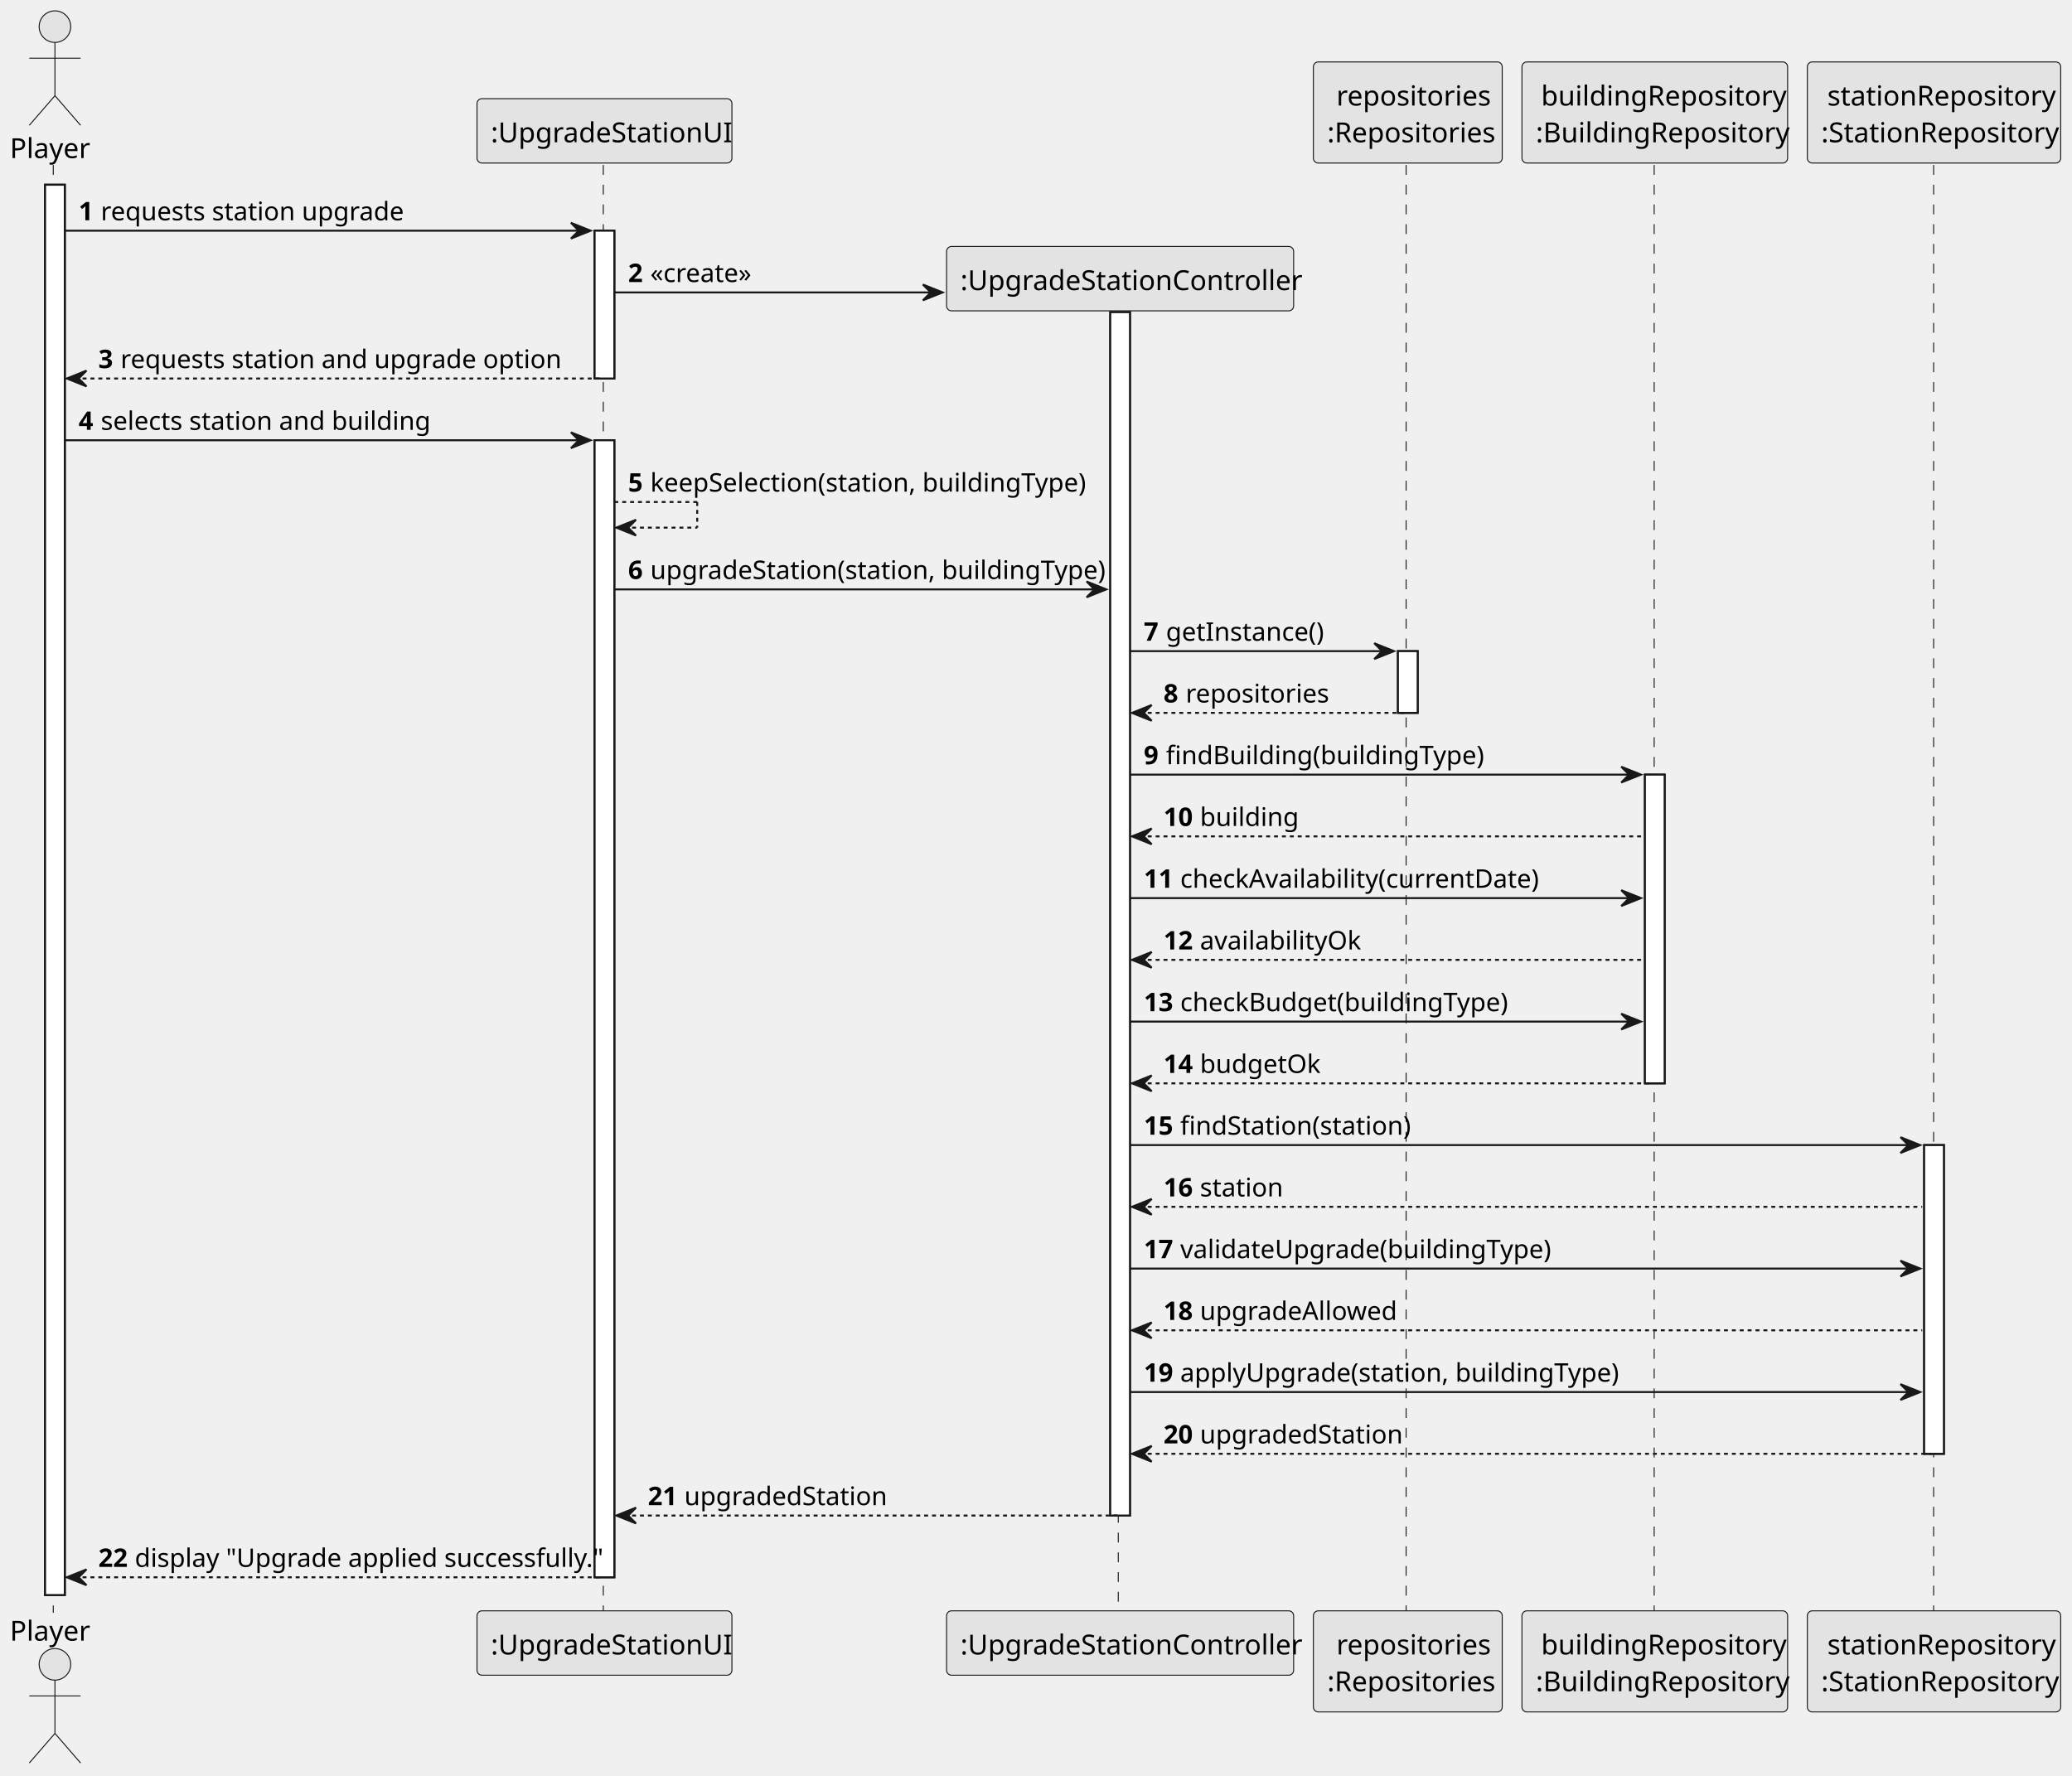
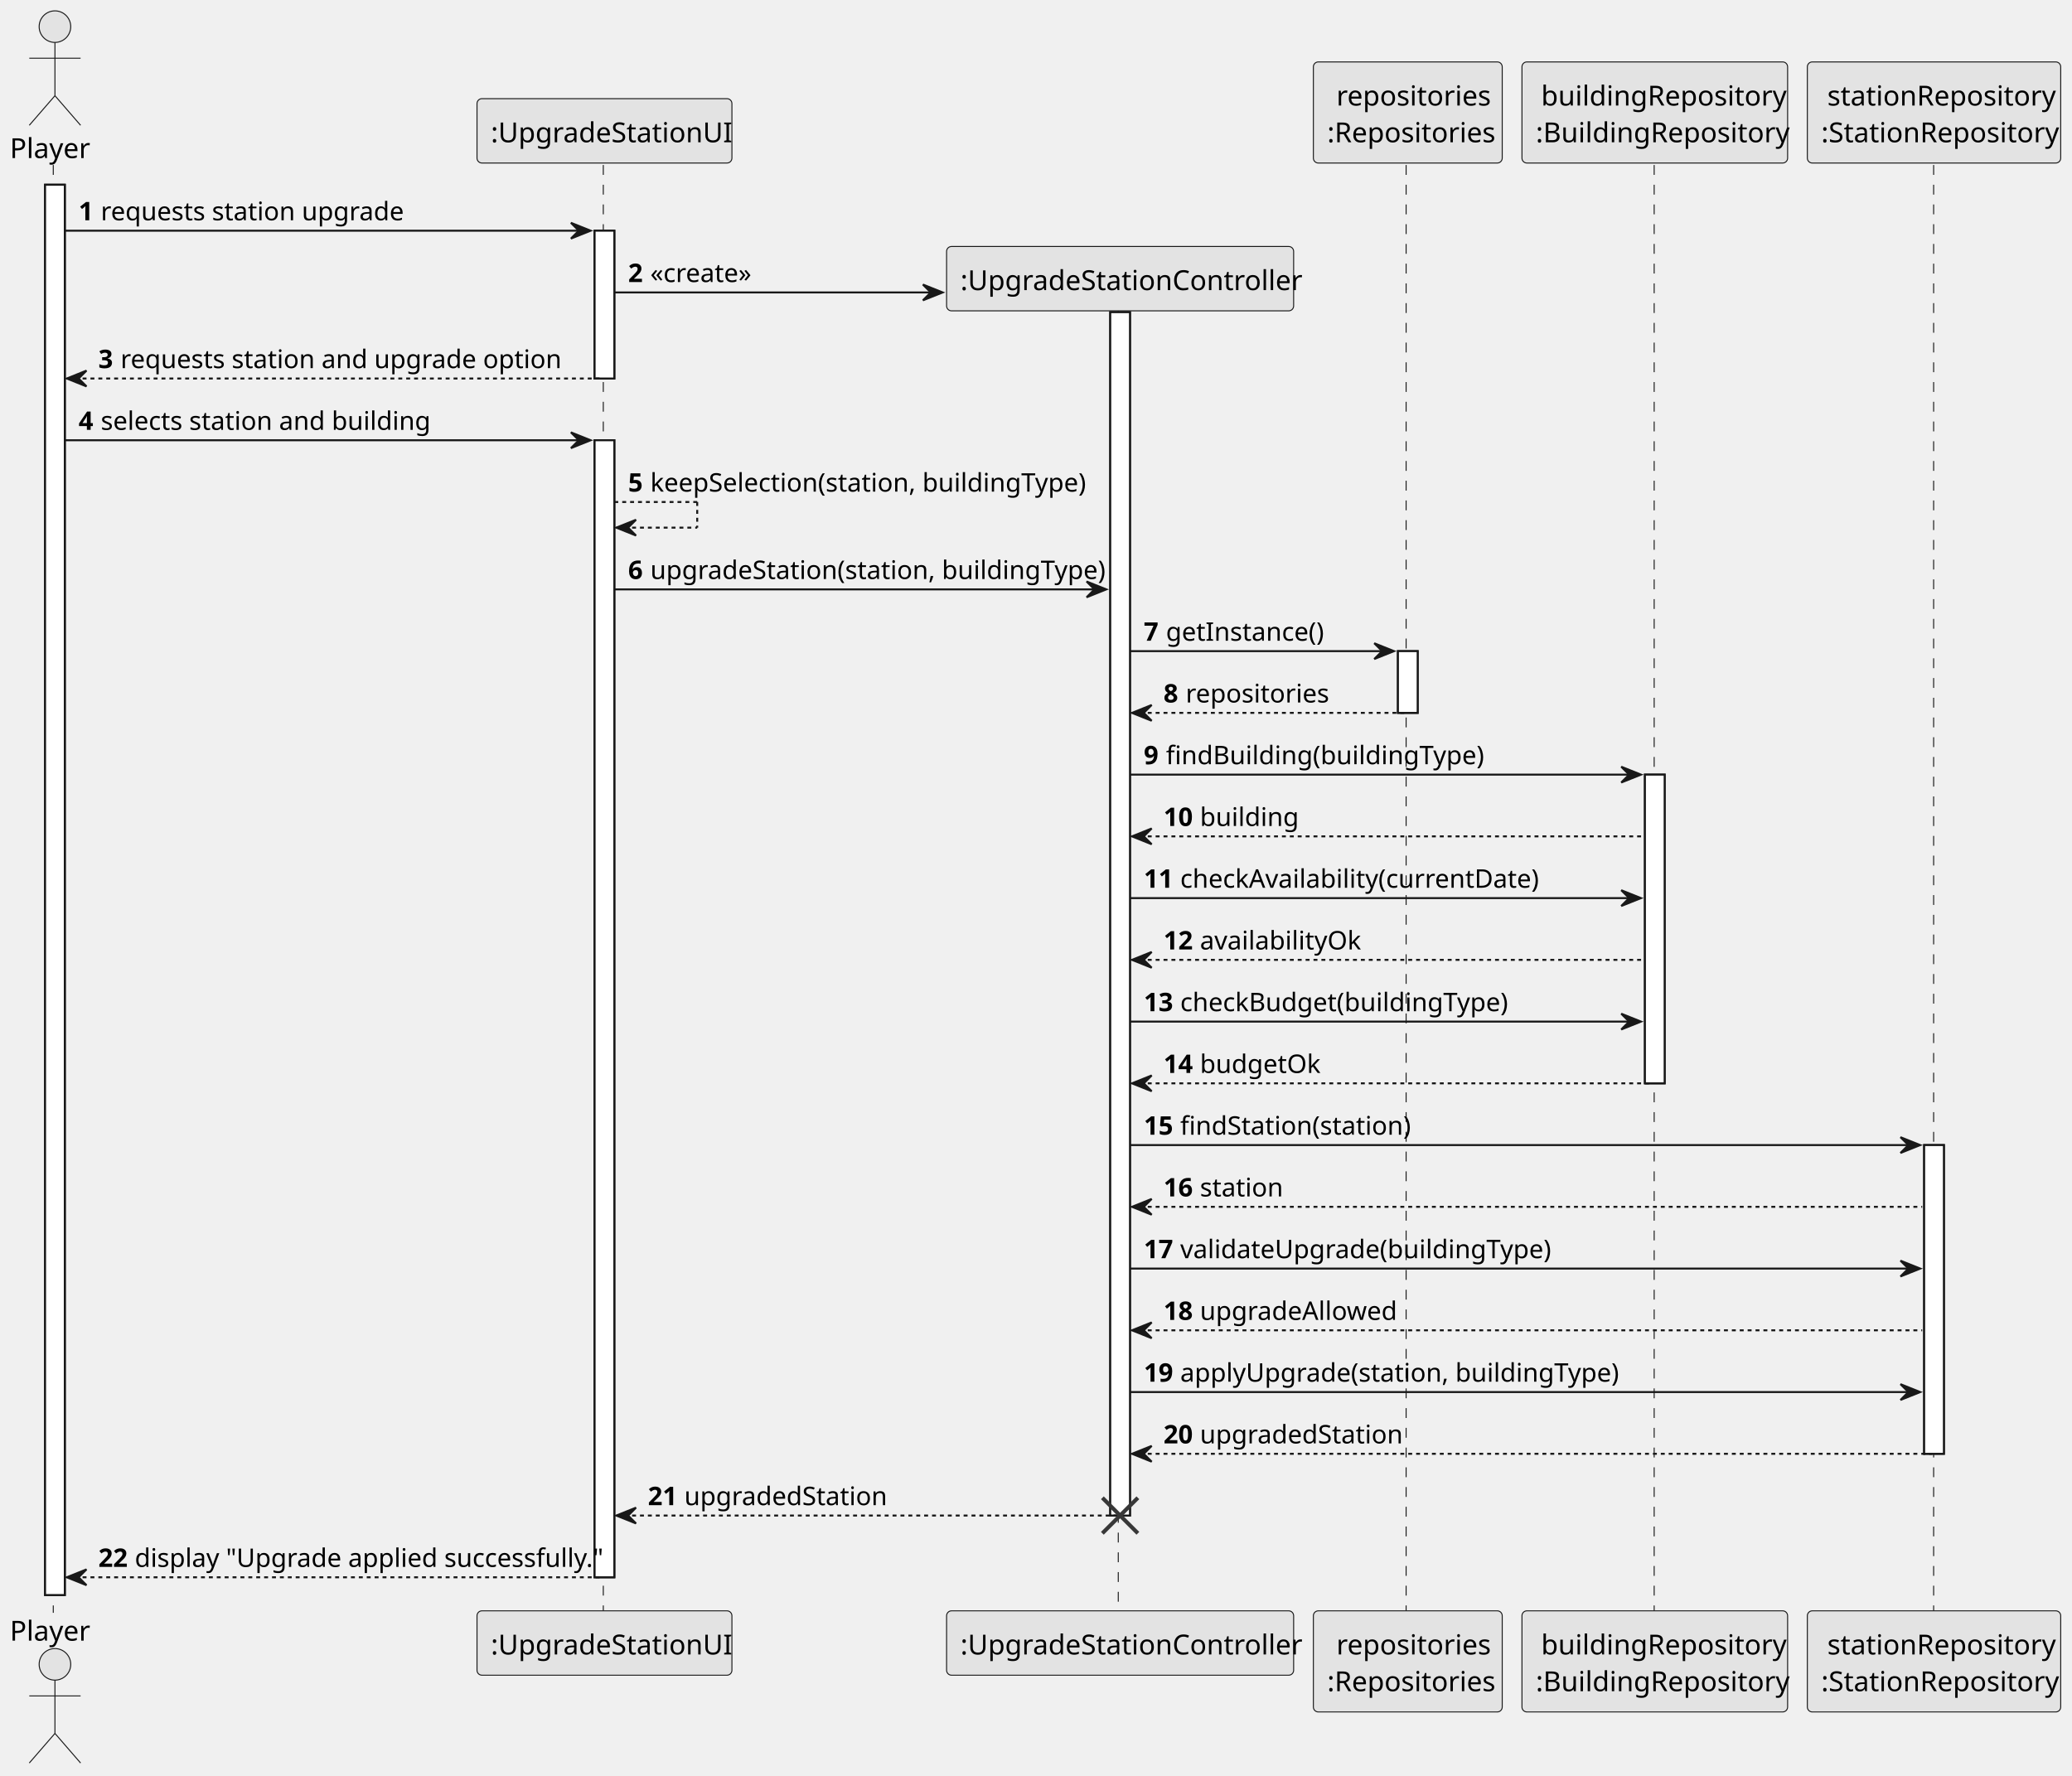
<svg xmlns="http://www.w3.org/2000/svg" contentStyleType="text/css" height="900px" preserveAspectRatio="none" style="width:1050px;height:900px;background:#FFFFFF;" version="1.1" viewBox="0 0 1050 900" width="1050px" zoomAndPan="magnify">
  <defs />
  <g>
    <rect fill="#FFFFFF" height="714.732" style="stroke:#181818;stroke-width:1.0;" width="10" x="22.841" y="93.621" />
    <rect fill="#FFFFFF" height="74.912" style="stroke:#181818;stroke-width:1.0;" width="10" x="301.316" y="116.912" />
    <rect fill="#FFFFFF" height="576.238" style="stroke:#181818;stroke-width:1.0;" width="10" x="301.316" y="223.115" />
    <rect fill="#FFFFFF" height="609.859" style="stroke:#181818;stroke-width:1.0;" width="10" x="562.626" y="158.203" />
    <rect fill="#FFFFFF" height="31.291" style="stroke:#181818;stroke-width:1.0;" width="10" x="708.412" y="329.988" />
    <rect fill="#FFFFFF" height="156.455" style="stroke:#181818;stroke-width:1.0;" width="10" x="833.574" y="392.57" />
    <rect fill="#FFFFFF" height="156.455" style="stroke:#181818;stroke-width:1.0;" width="10" x="975.08" y="580.316" />
    <line style="stroke:#181818;stroke-width:0.5;stroke-dasharray:5.0,5.0;" x1="27" x2="27" y1="83.621" y2="817.354" />
    <line style="stroke:#181818;stroke-width:0.5;stroke-dasharray:5.0,5.0;" x1="305.727" x2="305.727" y1="83.621" y2="817.354" />
    <line style="stroke:#181818;stroke-width:0.5;stroke-dasharray:5.0,5.0;" x1="566.692" x2="566.692" y1="156.723" y2="817.354" />
    <line style="stroke:#181818;stroke-width:0.5;stroke-dasharray:5.0,5.0;" x1="712.561" x2="712.561" y1="83.621" y2="817.354" />
    <line style="stroke:#181818;stroke-width:0.5;stroke-dasharray:5.0,5.0;" x1="838.264" x2="838.264" y1="83.621" y2="817.354" />
    <line style="stroke:#181818;stroke-width:0.5;stroke-dasharray:5.0,5.0;" x1="979.884" x2="979.884" y1="83.621" y2="817.354" />
    <text fill="#000000" font-family="sans-serif" font-size="14" lengthAdjust="spacing" textLength="39.683" x="5" y="80.107">Player</text>
    <ellipse cx="27.841" cy="13.5" fill="#E3E3E3" rx="8" ry="8" style="stroke:#181818;stroke-width:0.5;" />
    <path d="M27.841,21.5 L27.841,48.5 M14.841,29.5 L40.841,29.5 M27.841,48.5 L14.841,63.5 M27.841,48.5 L40.841,63.5 " fill="none" style="stroke:#181818;stroke-width:0.5;" />
    <text fill="#000000" font-family="sans-serif" font-size="14" lengthAdjust="spacing" textLength="39.683" x="5" y="831.461">Player</text>
    <ellipse cx="27.841" cy="843.475" fill="#E3E3E3" rx="8" ry="8" style="stroke:#181818;stroke-width:0.5;" />
    <path d="M27.841,851.475 L27.841,878.475 M14.841,859.475 L40.841,859.475 M27.841,878.475 L14.841,893.475 M27.841,878.475 L40.841,893.475 " fill="none" style="stroke:#181818;stroke-width:0.5;" />
    <rect fill="#E3E3E3" height="32.621" rx="2.5" ry="2.5" style="stroke:#181818;stroke-width:0.5;" width="129.179" x="241.727" y="50" />
    <text fill="#000000" font-family="sans-serif" font-size="14" lengthAdjust="spacing" textLength="115.179" x="248.727" y="72.107">:UpgradeStationUI</text>
    <rect fill="#E3E3E3" height="32.621" rx="2.5" ry="2.5" style="stroke:#181818;stroke-width:0.5;" width="129.179" x="241.727" y="816.354" />
    <text fill="#000000" font-family="sans-serif" font-size="14" lengthAdjust="spacing" textLength="115.179" x="248.727" y="838.461">:UpgradeStationUI</text>
    <rect fill="#E3E3E3" height="32.621" rx="2.5" ry="2.5" style="stroke:#181818;stroke-width:0.5;" width="175.868" x="479.692" y="816.354" />
    <text fill="#000000" font-family="sans-serif" font-size="14" lengthAdjust="spacing" textLength="161.868" x="486.692" y="838.461">:UpgradeStationController</text>
    <rect fill="#E3E3E3" height="51.242" rx="2.5" ry="2.5" style="stroke:#181818;stroke-width:0.5;" width="95.703" x="665.561" y="31.379" />
    <text fill="#000000" font-family="sans-serif" font-size="14" lengthAdjust="spacing" textLength="72.365" x="677.23" y="53.486">repositories</text>
    <text fill="#000000" font-family="sans-serif" font-size="14" lengthAdjust="spacing" textLength="81.703" x="672.561" y="72.107">:Repositories</text>
    <rect fill="#E3E3E3" height="51.242" rx="2.5" ry="2.5" style="stroke:#181818;stroke-width:0.5;" width="95.703" x="665.561" y="816.354" />
    <text fill="#000000" font-family="sans-serif" font-size="14" lengthAdjust="spacing" textLength="72.365" x="677.23" y="838.461">repositories</text>
    <text fill="#000000" font-family="sans-serif" font-size="14" lengthAdjust="spacing" textLength="81.703" x="672.561" y="857.082">:Repositories</text>
    <rect fill="#E3E3E3" height="51.242" rx="2.5" ry="2.5" style="stroke:#181818;stroke-width:0.5;" width="134.62" x="771.264" y="31.379" />
    <text fill="#000000" font-family="sans-serif" font-size="14" lengthAdjust="spacing" textLength="115.179" x="780.984" y="53.486">buildingRepository</text>
    <text fill="#000000" font-family="sans-serif" font-size="14" lengthAdjust="spacing" textLength="120.62" x="778.264" y="72.107">:BuildingRepository</text>
    <rect fill="#E3E3E3" height="51.242" rx="2.5" ry="2.5" style="stroke:#181818;stroke-width:0.5;" width="134.62" x="771.264" y="816.354" />
    <text fill="#000000" font-family="sans-serif" font-size="14" lengthAdjust="spacing" textLength="115.179" x="780.984" y="838.461">buildingRepository</text>
    <text fill="#000000" font-family="sans-serif" font-size="14" lengthAdjust="spacing" textLength="120.62" x="778.264" y="857.082">:BuildingRepository</text>
    <rect fill="#E3E3E3" height="51.242" rx="2.5" ry="2.5" style="stroke:#181818;stroke-width:0.5;" width="128.393" x="915.884" y="31.379" />
    <text fill="#000000" font-family="sans-serif" font-size="14" lengthAdjust="spacing" textLength="108.165" x="925.998" y="53.486">stationRepository</text>
    <text fill="#000000" font-family="sans-serif" font-size="14" lengthAdjust="spacing" textLength="114.393" x="922.884" y="72.107">:StationRepository</text>
    <rect fill="#E3E3E3" height="51.242" rx="2.5" ry="2.5" style="stroke:#181818;stroke-width:0.5;" width="128.393" x="915.884" y="816.354" />
    <text fill="#000000" font-family="sans-serif" font-size="14" lengthAdjust="spacing" textLength="108.165" x="925.998" y="838.461">stationRepository</text>
    <text fill="#000000" font-family="sans-serif" font-size="14" lengthAdjust="spacing" textLength="114.393" x="922.884" y="857.082">:StationRepository</text>
    <rect fill="#FFFFFF" height="714.732" style="stroke:#181818;stroke-width:1.0;" width="10" x="22.841" y="93.621" />
    <rect fill="#FFFFFF" height="74.912" style="stroke:#181818;stroke-width:1.0;" width="10" x="301.316" y="116.912" />
    <rect fill="#FFFFFF" height="576.238" style="stroke:#181818;stroke-width:1.0;" width="10" x="301.316" y="223.115" />
    <rect fill="#FFFFFF" height="609.859" style="stroke:#181818;stroke-width:1.0;" width="10" x="562.626" y="158.203" />
    <rect fill="#FFFFFF" height="31.291" style="stroke:#181818;stroke-width:1.0;" width="10" x="708.412" y="329.988" />
    <rect fill="#FFFFFF" height="156.455" style="stroke:#181818;stroke-width:1.0;" width="10" x="833.574" y="392.57" />
    <rect fill="#FFFFFF" height="156.455" style="stroke:#181818;stroke-width:1.0;" width="10" x="975.08" y="580.316" />
    <polygon fill="#181818" points="289.316,112.912,299.316,116.912,289.316,120.912,293.316,116.912" style="stroke:#181818;stroke-width:1.0;" />
    <line style="stroke:#181818;stroke-width:1.0;" x1="32.841" x2="295.316" y1="116.912" y2="116.912" />
    <text fill="#000000" font-family="sans-serif" font-size="13" font-weight="bold" lengthAdjust="spacing" textLength="7.23" x="39.841" y="111.649">1</text>
    <text fill="#000000" font-family="sans-serif" font-size="13" lengthAdjust="spacing" textLength="143.095" x="51.071" y="111.649">requests station upgrade</text>
    <polygon fill="#181818" points="467.692,144.203,477.692,148.203,467.692,152.203,471.692,148.203" style="stroke:#181818;stroke-width:1.0;" />
    <line style="stroke:#181818;stroke-width:1.0;" x1="311.316" x2="473.692" y1="148.203" y2="148.203" />
    <text fill="#000000" font-family="sans-serif" font-size="13" font-weight="bold" lengthAdjust="spacing" textLength="7.23" x="318.316" y="142.94">2</text>
    <text fill="#000000" font-family="sans-serif" font-size="13" lengthAdjust="spacing" textLength="50.591" x="329.546" y="142.94">«create»</text>
    <rect fill="#E3E3E3" height="32.621" rx="2.5" ry="2.5" style="stroke:#181818;stroke-width:0.5;" width="175.868" x="479.692" y="124.912" />
    <text fill="#000000" font-family="sans-serif" font-size="14" lengthAdjust="spacing" textLength="161.868" x="486.692" y="147.019">:UpgradeStationController</text>
    <polygon fill="#181818" points="43.841,187.824,33.841,191.824,43.841,195.824,39.841,191.824" style="stroke:#181818;stroke-width:1.0;" />
    <line style="stroke:#181818;stroke-width:1.0;stroke-dasharray:2.0,2.0;" x1="37.841" x2="305.316" y1="191.824" y2="191.824" />
    <text fill="#000000" font-family="sans-serif" font-size="13" font-weight="bold" lengthAdjust="spacing" textLength="7.23" x="49.841" y="186.561">3</text>
    <text fill="#000000" font-family="sans-serif" font-size="13" lengthAdjust="spacing" textLength="207.429" x="61.071" y="186.561">requests station and upgrade option</text>
    <polygon fill="#181818" points="289.316,219.115,299.316,223.115,289.316,227.115,293.316,223.115" style="stroke:#181818;stroke-width:1.0;" />
    <line style="stroke:#181818;stroke-width:1.0;" x1="32.841" x2="295.316" y1="223.115" y2="223.115" />
    <text fill="#000000" font-family="sans-serif" font-size="13" font-weight="bold" lengthAdjust="spacing" textLength="7.23" x="39.841" y="217.852">4</text>
    <text fill="#000000" font-family="sans-serif" font-size="13" lengthAdjust="spacing" textLength="156.102" x="51.071" y="217.852">selects station and building</text>
    <line style="stroke:#181818;stroke-width:1.0;stroke-dasharray:2.0,2.0;" x1="311.316" x2="353.316" y1="254.406" y2="254.406" />
    <line style="stroke:#181818;stroke-width:1.0;stroke-dasharray:2.0,2.0;" x1="353.316" x2="353.316" y1="254.406" y2="267.406" />
    <line style="stroke:#181818;stroke-width:1.0;stroke-dasharray:2.0,2.0;" x1="312.316" x2="353.316" y1="267.406" y2="267.406" />
    <polygon fill="#181818" points="322.316,263.406,312.316,267.406,322.316,271.406,318.316,267.406" style="stroke:#181818;stroke-width:1.0;" />
    <text fill="#000000" font-family="sans-serif" font-size="13" font-weight="bold" lengthAdjust="spacing" textLength="7.23" x="318.316" y="249.144">5</text>
    <text fill="#000000" font-family="sans-serif" font-size="13" lengthAdjust="spacing" textLength="209.568" x="329.546" y="249.144">keepSelection(station, buildingType)</text>
    <polygon fill="#181818" points="550.626,294.697,560.626,298.697,550.626,302.697,554.626,298.697" style="stroke:#181818;stroke-width:1.0;" />
    <line style="stroke:#181818;stroke-width:1.0;" x1="311.316" x2="556.626" y1="298.697" y2="298.697" />
    <text fill="#000000" font-family="sans-serif" font-size="13" font-weight="bold" lengthAdjust="spacing" textLength="7.23" x="318.316" y="293.435">6</text>
    <text fill="#000000" font-family="sans-serif" font-size="13" lengthAdjust="spacing" textLength="216.081" x="329.546" y="293.435">upgradeStation(station, buildingType)</text>
    <polygon fill="#181818" points="696.412,325.988,706.412,329.988,696.412,333.988,700.412,329.988" style="stroke:#181818;stroke-width:1.0;" />
    <line style="stroke:#181818;stroke-width:1.0;" x1="572.626" x2="702.412" y1="329.988" y2="329.988" />
    <text fill="#000000" font-family="sans-serif" font-size="13" font-weight="bold" lengthAdjust="spacing" textLength="7.23" x="579.626" y="324.726">7</text>
    <text fill="#000000" font-family="sans-serif" font-size="13" lengthAdjust="spacing" textLength="75.874" x="590.856" y="324.726">getInstance()</text>
    <polygon fill="#181818" points="583.626,357.279,573.626,361.279,583.626,365.279,579.626,361.279" style="stroke:#181818;stroke-width:1.0;" />
    <line style="stroke:#181818;stroke-width:1.0;stroke-dasharray:2.0,2.0;" x1="577.626" x2="712.412" y1="361.279" y2="361.279" />
    <text fill="#000000" font-family="sans-serif" font-size="13" font-weight="bold" lengthAdjust="spacing" textLength="7.23" x="589.626" y="356.017">8</text>
    <text fill="#000000" font-family="sans-serif" font-size="13" lengthAdjust="spacing" textLength="67.196" x="600.856" y="356.017">repositories</text>
    <polygon fill="#181818" points="821.574,388.57,831.574,392.57,821.574,396.57,825.574,392.57" style="stroke:#181818;stroke-width:1.0;" />
    <line style="stroke:#181818;stroke-width:1.0;" x1="572.626" x2="827.574" y1="392.57" y2="392.57" />
    <text fill="#000000" font-family="sans-serif" font-size="13" font-weight="bold" lengthAdjust="spacing" textLength="7.23" x="579.626" y="387.308">9</text>
    <text fill="#000000" font-family="sans-serif" font-size="13" lengthAdjust="spacing" textLength="149.589" x="590.856" y="387.308">findBuilding(buildingType)</text>
    <polygon fill="#181818" points="583.626,419.861,573.626,423.861,583.626,427.861,579.626,423.861" style="stroke:#181818;stroke-width:1.0;" />
    <line style="stroke:#181818;stroke-width:1.0;stroke-dasharray:2.0,2.0;" x1="577.626" x2="832.574" y1="423.861" y2="423.861" />
    <text fill="#000000" font-family="sans-serif" font-size="13" font-weight="bold" lengthAdjust="spacing" textLength="14.46" x="589.626" y="418.599">10</text>
    <text fill="#000000" font-family="sans-serif" font-size="13" lengthAdjust="spacing" textLength="44.815" x="608.086" y="418.599">building</text>
    <polygon fill="#181818" points="821.574,451.152,831.574,455.152,821.574,459.152,825.574,455.152" style="stroke:#181818;stroke-width:1.0;" />
    <line style="stroke:#181818;stroke-width:1.0;" x1="572.626" x2="827.574" y1="455.152" y2="455.152" />
    <text fill="#000000" font-family="sans-serif" font-size="13" font-weight="bold" lengthAdjust="spacing" textLength="14.46" x="579.626" y="449.89">11</text>
    <text fill="#000000" font-family="sans-serif" font-size="13" lengthAdjust="spacing" textLength="171.952" x="598.086" y="449.89">checkAvailability(currentDate)</text>
    <polygon fill="#181818" points="583.626,482.443,573.626,486.443,583.626,490.443,579.626,486.443" style="stroke:#181818;stroke-width:1.0;" />
    <line style="stroke:#181818;stroke-width:1.0;stroke-dasharray:2.0,2.0;" x1="577.626" x2="832.574" y1="486.443" y2="486.443" />
    <text fill="#000000" font-family="sans-serif" font-size="13" font-weight="bold" lengthAdjust="spacing" textLength="14.46" x="589.626" y="481.181">12</text>
    <text fill="#000000" font-family="sans-serif" font-size="13" lengthAdjust="spacing" textLength="76.585" x="608.086" y="481.181">availabilityOk</text>
    <polygon fill="#181818" points="821.574,513.734,831.574,517.734,821.574,521.734,825.574,517.734" style="stroke:#181818;stroke-width:1.0;" />
    <line style="stroke:#181818;stroke-width:1.0;" x1="572.626" x2="827.574" y1="517.734" y2="517.734" />
    <text fill="#000000" font-family="sans-serif" font-size="13" font-weight="bold" lengthAdjust="spacing" textLength="14.46" x="579.626" y="512.472">13</text>
    <text fill="#000000" font-family="sans-serif" font-size="13" lengthAdjust="spacing" textLength="157.536" x="598.086" y="512.472">checkBudget(buildingType)</text>
    <polygon fill="#181818" points="583.626,545.025,573.626,549.025,583.626,553.025,579.626,549.025" style="stroke:#181818;stroke-width:1.0;" />
    <line style="stroke:#181818;stroke-width:1.0;stroke-dasharray:2.0,2.0;" x1="577.626" x2="837.574" y1="549.025" y2="549.025" />
    <text fill="#000000" font-family="sans-serif" font-size="13" font-weight="bold" lengthAdjust="spacing" textLength="14.46" x="589.626" y="543.763">14</text>
    <text fill="#000000" font-family="sans-serif" font-size="13" lengthAdjust="spacing" textLength="56.373" x="608.086" y="543.763">budgetOk</text>
    <polygon fill="#181818" points="963.08,576.316,973.08,580.316,963.08,584.316,967.08,580.316" style="stroke:#181818;stroke-width:1.0;" />
    <line style="stroke:#181818;stroke-width:1.0;" x1="572.626" x2="969.08" y1="580.316" y2="580.316" />
    <text fill="#000000" font-family="sans-serif" font-size="13" font-weight="bold" lengthAdjust="spacing" textLength="14.46" x="579.626" y="575.054">15</text>
    <text fill="#000000" font-family="sans-serif" font-size="13" lengthAdjust="spacing" textLength="108.393" x="598.086" y="575.054">findStation(station)</text>
    <polygon fill="#181818" points="583.626,607.607,573.626,611.607,583.626,615.607,579.626,611.607" style="stroke:#181818;stroke-width:1.0;" />
    <line style="stroke:#181818;stroke-width:1.0;stroke-dasharray:2.0,2.0;" x1="577.626" x2="974.08" y1="611.607" y2="611.607" />
    <text fill="#000000" font-family="sans-serif" font-size="13" font-weight="bold" lengthAdjust="spacing" textLength="14.46" x="589.626" y="606.345">16</text>
    <text fill="#000000" font-family="sans-serif" font-size="13" lengthAdjust="spacing" textLength="38.302" x="608.086" y="606.345">station</text>
    <polygon fill="#181818" points="963.08,638.898,973.08,642.898,963.08,646.898,967.08,642.898" style="stroke:#181818;stroke-width:1.0;" />
    <line style="stroke:#181818;stroke-width:1.0;" x1="572.626" x2="969.08" y1="642.898" y2="642.898" />
    <text fill="#000000" font-family="sans-serif" font-size="13" font-weight="bold" lengthAdjust="spacing" textLength="14.46" x="579.626" y="637.636">17</text>
    <text fill="#000000" font-family="sans-serif" font-size="13" lengthAdjust="spacing" textLength="177.049" x="598.086" y="637.636">validateUpgrade(buildingType)</text>
    <polygon fill="#181818" points="583.626,670.189,573.626,674.189,583.626,678.189,579.626,674.189" style="stroke:#181818;stroke-width:1.0;" />
    <line style="stroke:#181818;stroke-width:1.0;stroke-dasharray:2.0,2.0;" x1="577.626" x2="974.08" y1="674.189" y2="674.189" />
    <text fill="#000000" font-family="sans-serif" font-size="13" font-weight="bold" lengthAdjust="spacing" textLength="14.46" x="589.626" y="668.927">18</text>
    <text fill="#000000" font-family="sans-serif" font-size="13" lengthAdjust="spacing" textLength="93.234" x="608.086" y="668.927">upgradeAllowed</text>
    <polygon fill="#181818" points="963.08,701.481,973.08,705.481,963.08,709.481,967.08,705.481" style="stroke:#181818;stroke-width:1.0;" />
    <line style="stroke:#181818;stroke-width:1.0;" x1="572.626" x2="969.08" y1="705.481" y2="705.481" />
    <text fill="#000000" font-family="sans-serif" font-size="13" font-weight="bold" lengthAdjust="spacing" textLength="14.46" x="579.626" y="700.218">19</text>
    <text fill="#000000" font-family="sans-serif" font-size="13" lengthAdjust="spacing" textLength="208.844" x="598.086" y="700.218">applyUpgrade(station, buildingType)</text>
    <polygon fill="#181818" points="583.626,732.771,573.626,736.771,583.626,740.771,579.626,736.771" style="stroke:#181818;stroke-width:1.0;" />
    <line style="stroke:#181818;stroke-width:1.0;stroke-dasharray:2.0,2.0;" x1="577.626" x2="979.08" y1="736.771" y2="736.771" />
    <text fill="#000000" font-family="sans-serif" font-size="13" font-weight="bold" lengthAdjust="spacing" textLength="14.46" x="589.626" y="731.509">20</text>
    <text fill="#000000" font-family="sans-serif" font-size="13" lengthAdjust="spacing" textLength="95.412" x="608.086" y="731.509">upgradedStation</text>
    <polygon fill="#181818" points="322.316,764.062,312.316,768.062,322.316,772.062,318.316,768.062" style="stroke:#181818;stroke-width:1.0;" />
    <line style="stroke:#181818;stroke-width:1.0;stroke-dasharray:2.0,2.0;" x1="316.316" x2="566.626" y1="768.062" y2="768.062" />
    <text fill="#000000" font-family="sans-serif" font-size="13" font-weight="bold" lengthAdjust="spacing" textLength="14.46" x="328.316" y="762.8">21</text>
    <text fill="#000000" font-family="sans-serif" font-size="13" lengthAdjust="spacing" textLength="95.412" x="346.776" y="762.8">upgradedStation</text>
+     <line style="stroke:#383838;stroke-width:2.0;" x1="558.626" x2="576.626" y1="759.062" y2="777.062" />
+     <line style="stroke:#383838;stroke-width:2.0;" x1="558.626" x2="576.626" y1="777.062" y2="759.062" />
    <polygon fill="#181818" points="43.841,795.354,33.841,799.354,43.841,803.354,39.841,799.354" style="stroke:#181818;stroke-width:1.0;" />
    <line style="stroke:#181818;stroke-width:1.0;stroke-dasharray:2.0,2.0;" x1="37.841" x2="305.316" y1="799.354" y2="799.354" />
    <text fill="#000000" font-family="sans-serif" font-size="13" font-weight="bold" lengthAdjust="spacing" textLength="14.46" x="49.841" y="794.091">22</text>
    <text fill="#000000" font-family="sans-serif" font-size="13" lengthAdjust="spacing" textLength="226.015" x="68.301" y="794.091">display "Upgrade applied successfully."</text>
  </g>
</svg>
